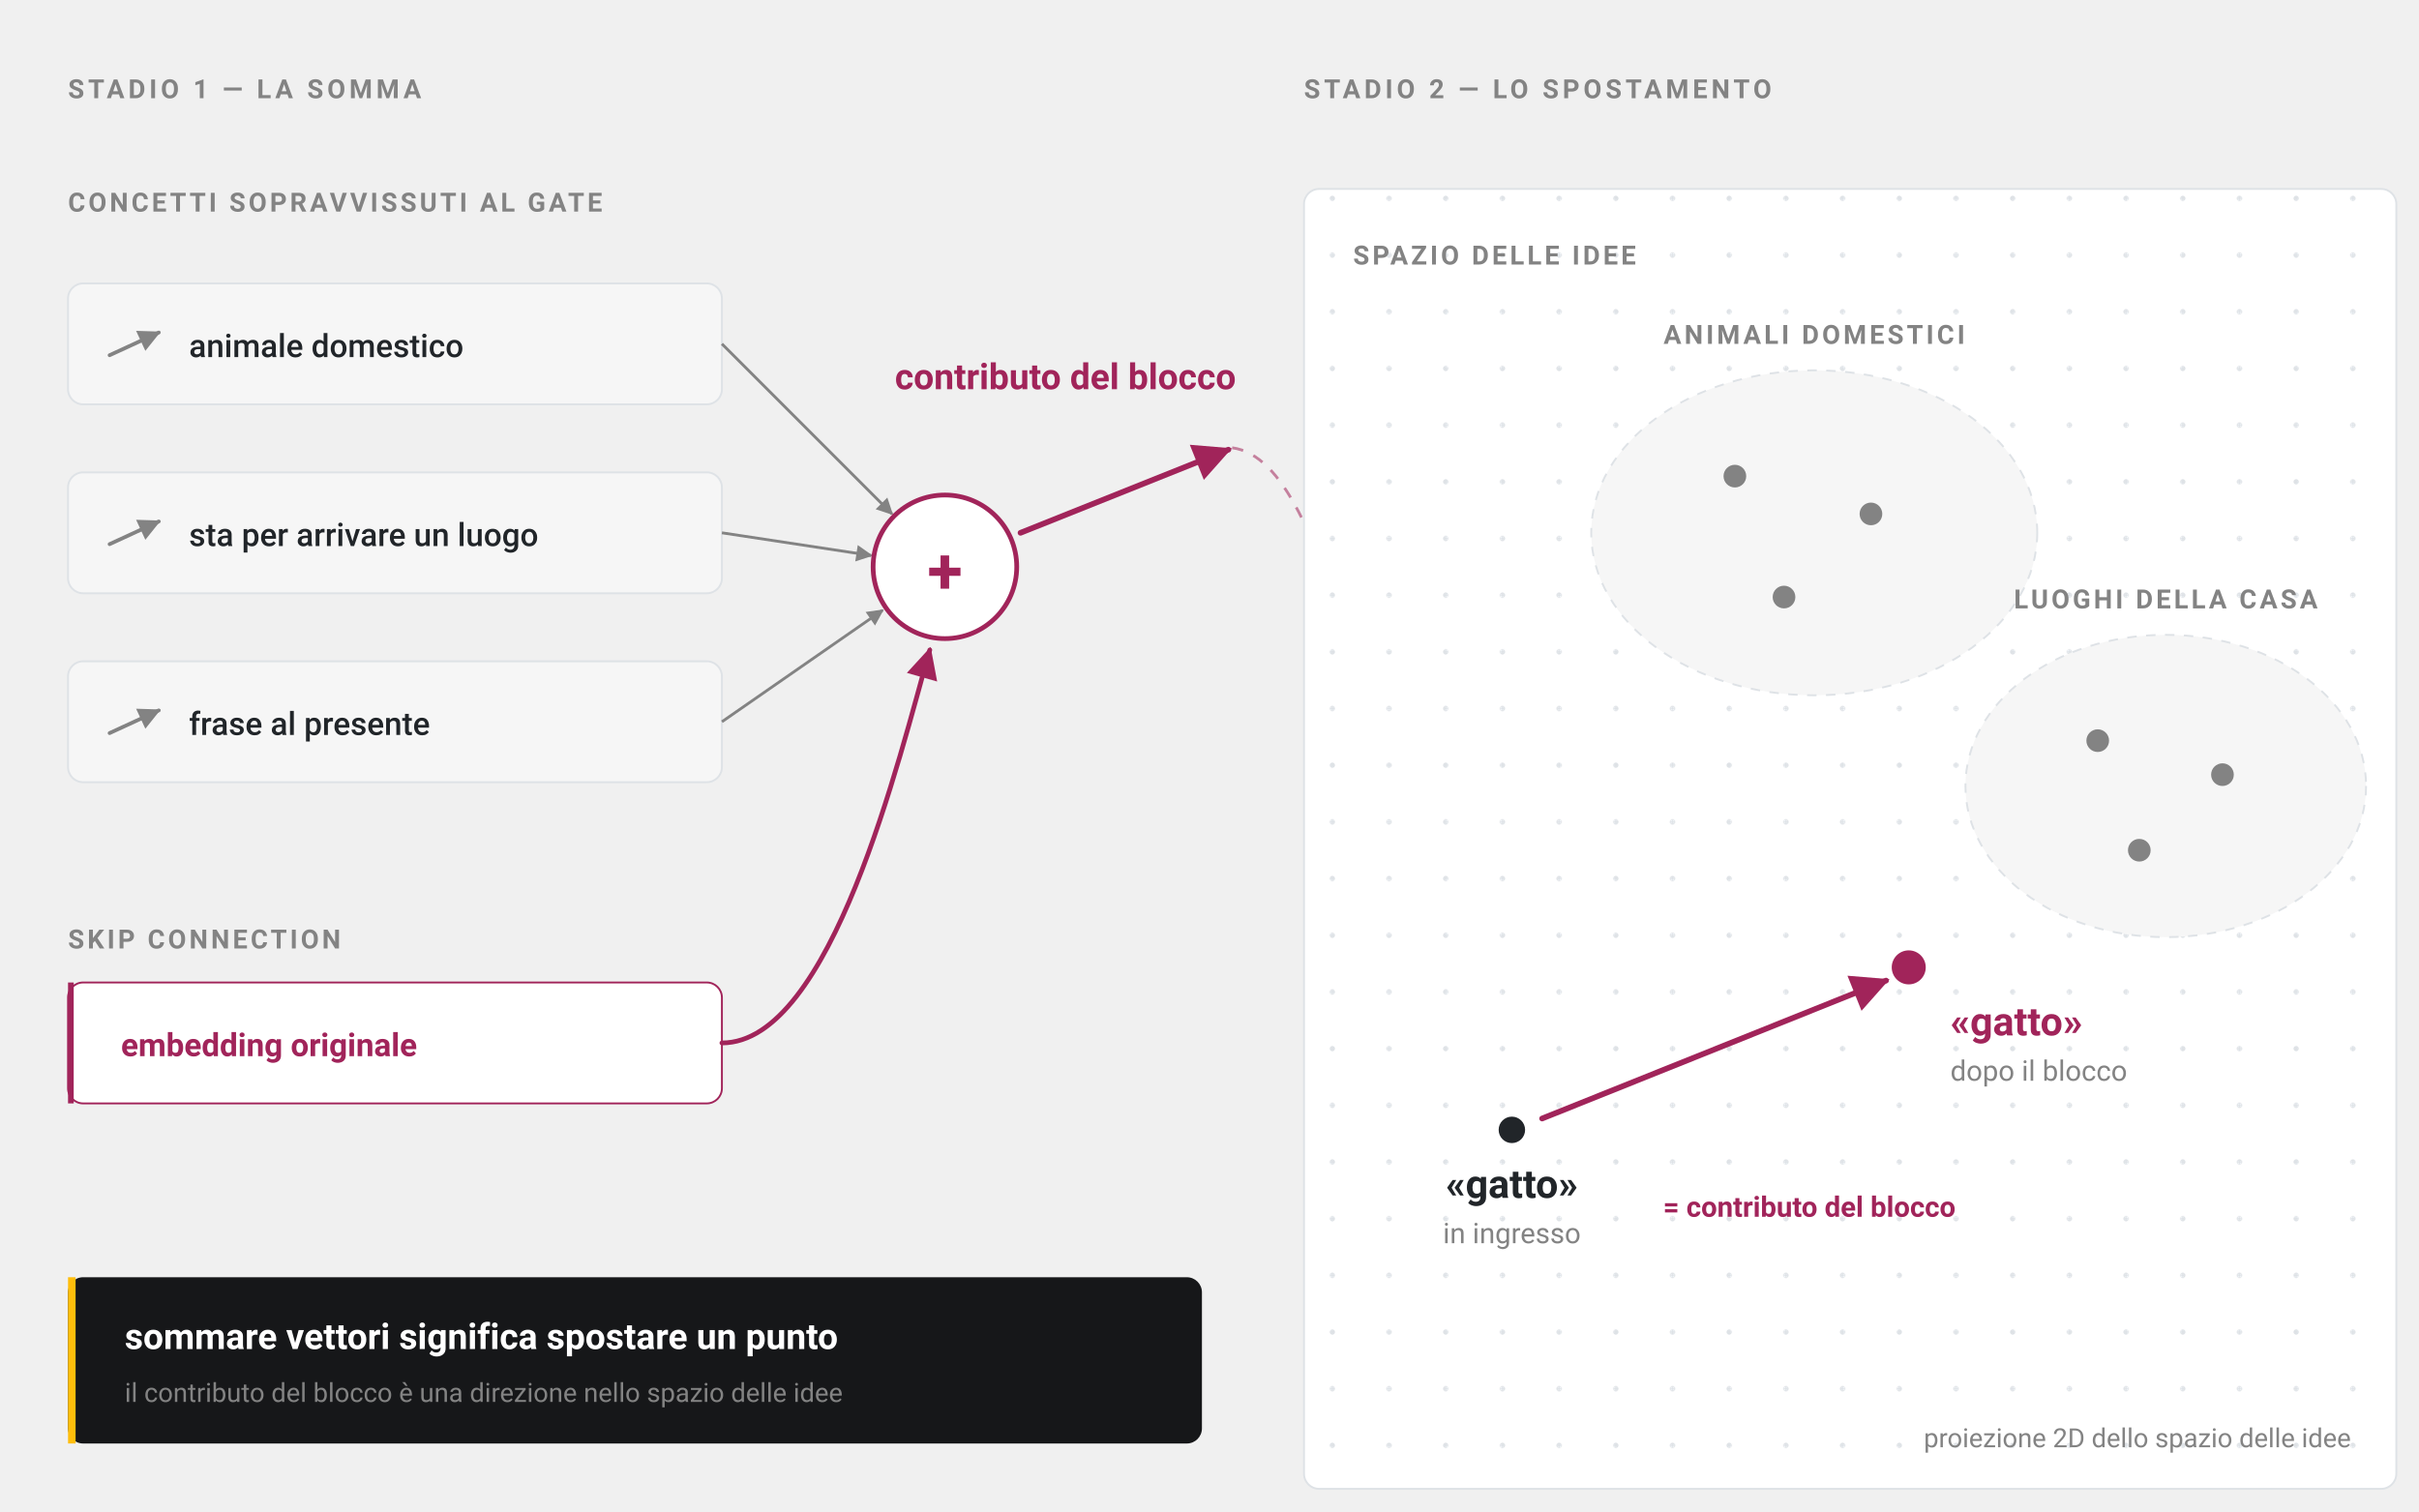
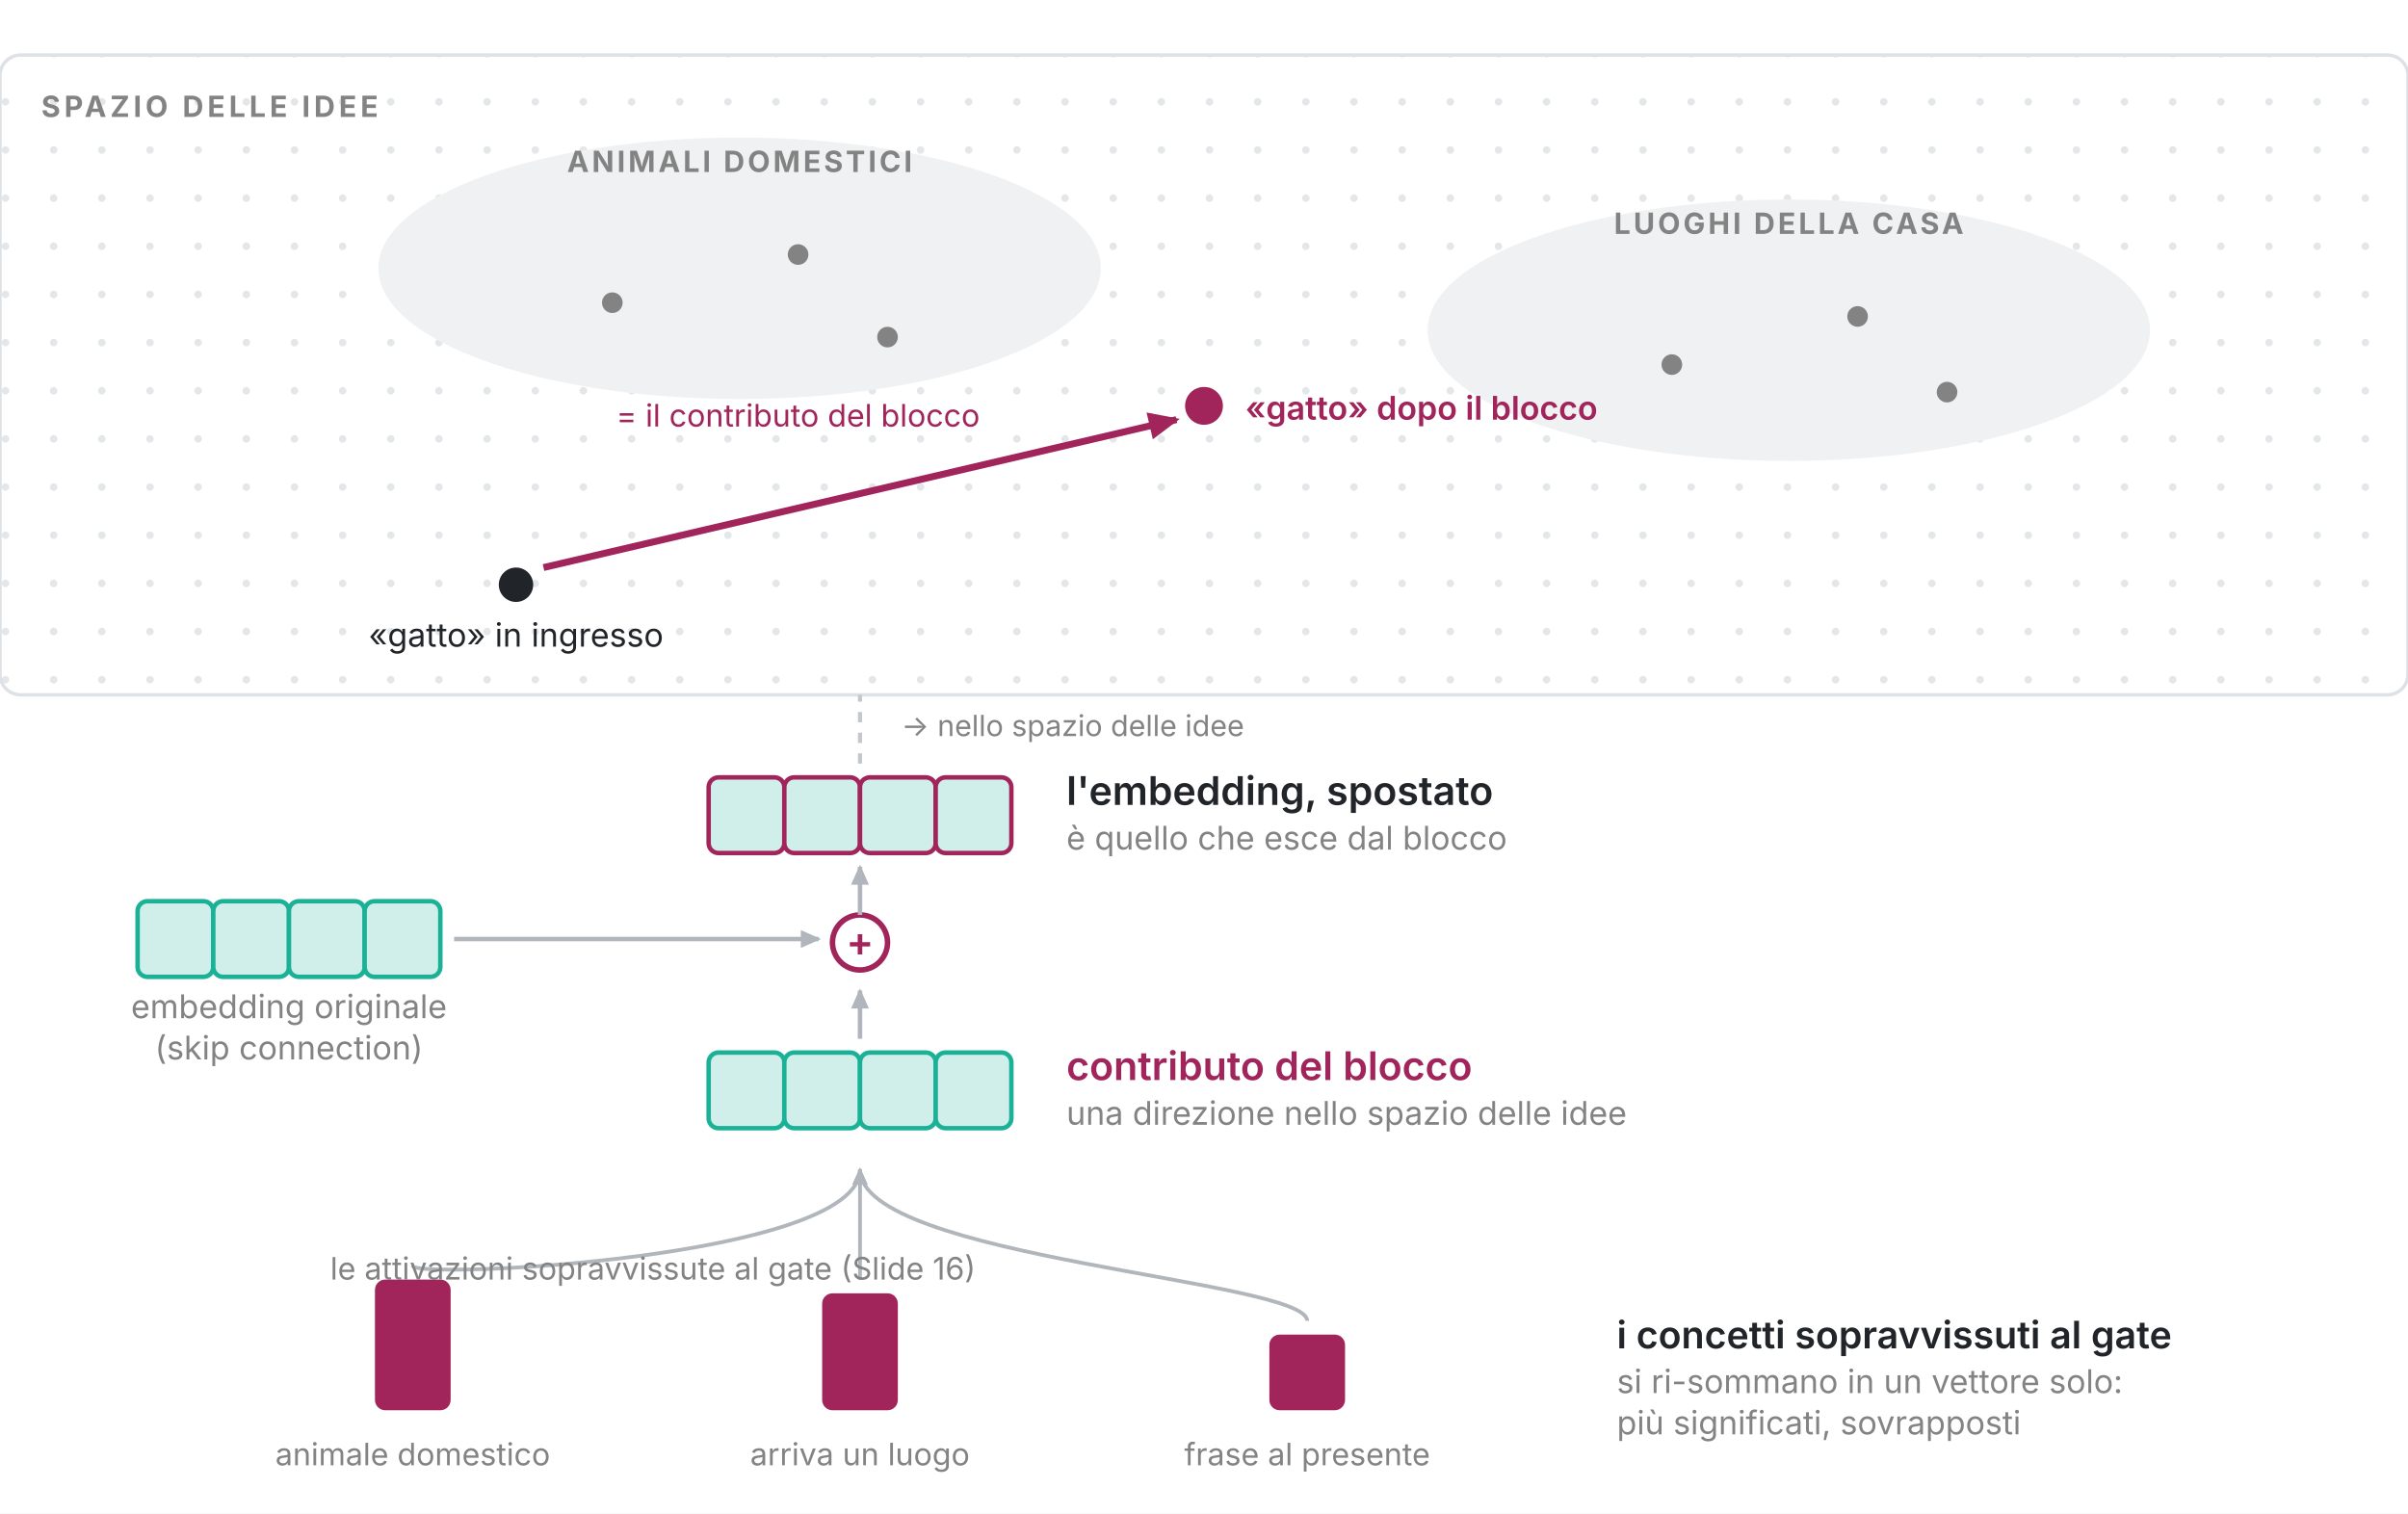
- <svg xmlns="http://www.w3.org/2000/svg" viewBox="0 0 1280 800" width="1280" height="800" font-family="Poppins, system-ui, -apple-system, 'Segoe UI', Roboto, sans-serif">
+ <svg xmlns="http://www.w3.org/2000/svg" viewBox="0 0 700 440" width="700" height="440" role="img" aria-label="Dal basso: i concetti sopravvissuti si sommano nel contributo del blocco, che sommato all'embedding lo sposta nello spazio delle idee">
  <defs>
-     <pattern id="grid-idee-17" width="30" height="30" patternUnits="userSpaceOnUse">
-       <circle cx="15" cy="15" r="1.4" fill="#dee2e6" />
+     <marker id="a" viewBox="0 0 10 10" refX="8" refY="5" markerWidth="5" markerHeight="5" orient="auto-start-reverse">
+       <path d="M 0 1 L 9 5 L 0 9 z" fill="#b0b6bc" />
+     </marker>
+     <marker id="ab" viewBox="0 0 10 10" refX="8" refY="5" markerWidth="5" markerHeight="5" orient="auto-start-reverse">
+       <path d="M 0 1 L 9 5 L 0 9 z" fill="#a1245a" />
+     </marker>
+     <marker id="at" viewBox="0 0 10 10" refX="8" refY="5" markerWidth="5" markerHeight="5" orient="auto-start-reverse">
+       <path d="M 0 1 L 9 5 L 0 9 z" fill="#1ab197" />
+     </marker>
+     <pattern id="dots" width="14" height="14" patternUnits="userSpaceOnUse">
+       <circle cx="1.6" cy="1.6" r="1.1" fill="#e4e7ea" />
    </pattern>
-     <marker id="ah-grey-17" viewBox="0 0 12 12" refX="10" refY="6" markerWidth="7" markerHeight="7" orient="auto-start-reverse">
-       <path d="M1 1 L11 6 L1 11 Z" fill="#838383" />
-     </marker>
-     <marker id="ah-burgundy-17" viewBox="0 0 12 12" refX="10" refY="6" markerWidth="8" markerHeight="8" orient="auto-start-reverse">
-       <path d="M1 1 L11 6 L1 11 Z" fill="#a1245a" />
-     </marker>
  </defs>
-   <g id="stadio1">
-     <text x="36" y="52" font-size="14" font-weight="700" letter-spacing="2" fill="#838383">STADIO 1 — LA SOMMA</text>
-     <text x="36" y="112" font-size="14" font-weight="600" letter-spacing="1.6" fill="#838383">CONCETTI SOPRAVVISSUTI AL GATE</text>
-     <g id="concetti">
-       <g>
-         <rect x="36" y="150" width="346" height="64" rx="8" fill="#f6f6f6" stroke="#dee2e6" stroke-width="1" />
-         <line x1="58" y1="188" x2="84" y2="176" stroke="#838383" stroke-width="2" stroke-linecap="round" marker-end="url(#ah-grey-17)" />
-         <text x="100" y="189" font-size="17" font-weight="500" fill="#212529">animale domestico</text>
-       </g>
-       <g>
-         <rect x="36" y="250" width="346" height="64" rx="8" fill="#f6f6f6" stroke="#dee2e6" stroke-width="1" />
-         <line x1="58" y1="288" x2="84" y2="276" stroke="#838383" stroke-width="2" stroke-linecap="round" marker-end="url(#ah-grey-17)" />
-         <text x="100" y="289" font-size="17" font-weight="500" fill="#212529">sta per arrivare un luogo</text>
-       </g>
-       <g>
-         <rect x="36" y="350" width="346" height="64" rx="8" fill="#f6f6f6" stroke="#dee2e6" stroke-width="1" />
-         <line x1="58" y1="388" x2="84" y2="376" stroke="#838383" stroke-width="2" stroke-linecap="round" marker-end="url(#ah-grey-17)" />
-         <text x="100" y="389" font-size="17" font-weight="500" fill="#212529">frase al presente</text>
-       </g>
-     </g>
-     <g id="connettori" stroke="#838383" stroke-width="1.5" fill="none" marker-end="url(#ah-grey-17)">
-       <line x1="382" y1="182" x2="472" y2="272" />
-       <line x1="382" y1="282" x2="461" y2="294" />
-       <line x1="382" y1="382" x2="467" y2="323" />
-     </g>
-     <g id="skip">
-       <text x="36" y="502" font-size="14" font-weight="600" letter-spacing="1.6" fill="#838383">SKIP CONNECTION</text>
-       <rect x="36" y="520" width="346" height="64" rx="8" fill="#ffffff" stroke="#a1245a" stroke-width="1" />
-       <rect x="36" y="520" width="3" height="64" fill="#a1245a" />
-       <text x="64" y="559" font-size="17" font-weight="600" fill="#a1245a">embedding originale</text>
-       <path d="M382 552 C 440 552, 476 400, 492 344" fill="none" stroke="#a1245a" stroke-width="2.5" stroke-linecap="round" marker-end="url(#ah-burgundy-17)" />
-     </g>
-     <g id="nodo-somma">
-       <circle cx="500" cy="300" r="38" fill="#ffffff" stroke="#a1245a" stroke-width="2.5" />
-       <text x="500" y="314" text-anchor="middle" font-size="34" font-weight="700" fill="#a1245a">+</text>
-     </g>
-     <g id="contributo">
-       <line x1="540" y1="282" x2="650" y2="238" stroke="#a1245a" stroke-width="3" stroke-linecap="round" marker-end="url(#ah-burgundy-17)" />
-       <text x="654" y="206" text-anchor="end" font-size="19" font-weight="700" fill="#a1245a">contributo del blocco</text>
-     </g>
-     <g id="callout">
-       <rect x="36" y="676" width="600" height="88" rx="8" fill="#161719" />
-       <rect x="36" y="676" width="4" height="88" fill="#ffbe0b" />
-       <text x="66" y="714" font-size="19" font-weight="600" fill="#ffffff">sommare vettori significa spostare un punto</text>
-       <text x="66" y="742" font-size="14" font-weight="400" fill="#838383">il contributo del blocco è una direzione nello spazio delle idee</text>
-     </g>
-   </g>
-   <path d="M652 237 C 706 244, 726 420, 782 578" fill="none" stroke="#a1245a" stroke-width="1.5" stroke-dasharray="6 6" opacity="0.55" />
-   <g id="stadio2">
-     <text x="690" y="52" font-size="14" font-weight="700" letter-spacing="2" fill="#838383">STADIO 2 — LO SPOSTAMENTO</text>
-     <rect x="690" y="100" width="578" height="688" rx="8" fill="#ffffff" stroke="#dee2e6" stroke-width="1" />
-     <rect x="690" y="100" width="578" height="688" rx="8" fill="url(#grid-idee-17)" />
-     <text x="716" y="140" font-size="14" font-weight="600" letter-spacing="1.6" fill="#838383">SPAZIO DELLE IDEE</text>
-     <text x="1244" y="766" text-anchor="end" font-size="14" font-weight="400" fill="#838383">proiezione 2D dello spazio delle idee</text>
-     <g id="nuvola-contesto">
-       <ellipse cx="960" cy="282" rx="118" ry="86" fill="#f6f6f6" stroke="#dee2e6" stroke-width="1" stroke-dasharray="5 5" />
-       <text x="960" y="182" text-anchor="middle" font-size="14" font-weight="600" letter-spacing="1.6" fill="#838383">ANIMALI DOMESTICI</text>
-       <circle cx="918" cy="252" r="6" fill="#838383" />
-       <circle cx="990" cy="272" r="6" fill="#838383" />
-       <circle cx="944" cy="316" r="6" fill="#838383" />
-       <ellipse cx="1146" cy="416" rx="106" ry="80" fill="#f6f6f6" stroke="#dee2e6" stroke-width="1" stroke-dasharray="5 5" />
-       <text x="1146" y="322" text-anchor="middle" font-size="14" font-weight="600" letter-spacing="1.6" fill="#838383">LUOGHI DELLA CASA</text>
-       <circle cx="1110" cy="392" r="6" fill="#838383" />
-       <circle cx="1176" cy="410" r="6" fill="#838383" />
-       <circle cx="1132" cy="450" r="6" fill="#838383" />
-     </g>
-     <g id="spostamento">
-       <line x1="816" y1="592" x2="998" y2="519" stroke="#a1245a" stroke-width="3" stroke-linecap="round" marker-end="url(#ah-burgundy-17)" />
-       <text x="880" y="644" font-size="15" font-weight="600" fill="#a1245a">= contributo del blocco</text>
-     </g>
-     <g id="punto-ingresso">
-       <circle cx="800" cy="598" r="7" fill="#212529" />
-       <text x="800" y="634" text-anchor="middle" font-size="21" font-weight="600" fill="#212529">«gatto»</text>
-       <text x="800" y="658" text-anchor="middle" font-size="15" font-weight="400" fill="#838383">in ingresso</text>
-     </g>
-     <g id="punto-dopo">
-       <circle cx="1010" cy="512" r="9" fill="#a1245a" />
-       <text x="1032" y="548" font-size="21" font-weight="700" fill="#a1245a">«gatto»</text>
-       <text x="1032" y="572" font-size="15" font-weight="400" fill="#838383">dopo il blocco</text>
-     </g>
-   </g>
+   <rect width="700" height="440" fill="#ffffff" />
+   <rect x="0" y="16" width="700" height="186" rx="6" fill="url(#dots)" stroke="#dee2e6" stroke-width="1.0" />
+   <text x="12" y="34" font-family="Poppins, system-ui, -apple-system, 'Segoe UI', sans-serif" font-size="8.5" fill="#838383" text-anchor="start" font-weight="700" letter-spacing="0.13em">SPAZIO DELLE IDEE</text>
+   <ellipse cx="215" cy="78" rx="105" ry="38" fill="#f0f1f2" />
+   <text x="215" y="50" font-family="Poppins, system-ui, -apple-system, 'Segoe UI', sans-serif" font-size="8.5" fill="#838383" text-anchor="middle" font-weight="700" letter-spacing="0.1em">ANIMALI DOMESTICI</text>
+   <ellipse cx="520" cy="96" rx="105" ry="38" fill="#f0f1f2" />
+   <text x="520" y="68" font-family="Poppins, system-ui, -apple-system, 'Segoe UI', sans-serif" font-size="8.5" fill="#838383" text-anchor="middle" font-weight="700" letter-spacing="0.1em">LUOGHI DELLA CASA</text>
+   <circle cx="178" cy="88" r="3" fill="#838383" />
+   <circle cx="232" cy="74" r="3" fill="#838383" />
+   <circle cx="258" cy="98" r="3" fill="#838383" />
+   <circle cx="486" cy="106" r="3" fill="#838383" />
+   <circle cx="540" cy="92" r="3" fill="#838383" />
+   <circle cx="566" cy="114" r="3" fill="#838383" />
+   <circle cx="150" cy="170" r="5" fill="#212529" />
+   <text x="150" y="188" font-family="Poppins, system-ui, -apple-system, 'Segoe UI', sans-serif" font-size="9.5" fill="#212529" text-anchor="middle" font-weight="400">«gatto» in ingresso</text>
+   <path d="M 158 165 L 342 122" fill="none" stroke="#a1245a" stroke-width="2" marker-end="url(#ab)" />
+   <circle cx="350" cy="118" r="5.5" fill="#a1245a" />
+   <text x="362" y="122" font-family="Poppins, system-ui, -apple-system, 'Segoe UI', sans-serif" font-size="9.5" fill="#a1245a" text-anchor="start" font-weight="600">«gatto» dopo il blocco</text>
+   <text x="232" y="124" font-family="Poppins, system-ui, -apple-system, 'Segoe UI', sans-serif" font-size="9" fill="#a1245a" text-anchor="middle" font-weight="400">= il contributo del blocco</text>
+   <line x1="250" y1="222" x2="250" y2="202" stroke="#c3c8cd" stroke-width="1.2" stroke-dasharray="3 3" />
+   <text x="262" y="214" font-family="Poppins, system-ui, -apple-system, 'Segoe UI', sans-serif" font-size="8.5" fill="#838383" text-anchor="start" font-weight="400">→ nello spazio delle idee</text>
+   <rect x="206.0" y="226" width="22" height="22" rx="2.86" fill="#d1efea" stroke="#a1245a" stroke-width="1.3" />
+   <rect x="228.0" y="226" width="22" height="22" rx="2.86" fill="#d1efea" stroke="#a1245a" stroke-width="1.3" />
+   <rect x="250.0" y="226" width="22" height="22" rx="2.86" fill="#d1efea" stroke="#a1245a" stroke-width="1.3" />
+   <rect x="272.0" y="226" width="22" height="22" rx="2.86" fill="#d1efea" stroke="#a1245a" stroke-width="1.3" />
+   <text x="310" y="234" font-family="Poppins, system-ui, -apple-system, 'Segoe UI', sans-serif" font-size="11.5" fill="#212529" text-anchor="start" font-weight="600">l'embedding, spostato</text>
+   <text x="310" y="247" font-family="Poppins, system-ui, -apple-system, 'Segoe UI', sans-serif" font-size="9.5" fill="#838383" text-anchor="start" font-weight="400">è quello che esce dal blocco</text>
+   <circle cx="250" cy="274" r="8" fill="#ffffff" stroke="#a1245a" stroke-width="1.6" />
+   <text x="250" y="278.0" font-family="Poppins, system-ui, -apple-system, 'Segoe UI', sans-serif" font-size="12" fill="#a1245a" text-anchor="middle" font-weight="600">+</text>
+   <path d="M 250 266 L 250 252" fill="none" stroke="#b0b6bc" stroke-width="1.3" marker-end="url(#a)" />
+   <rect x="40.0" y="262" width="22" height="22" rx="2.86" fill="#d1efea" stroke="#1ab197" stroke-width="1.3" />
+   <rect x="62.0" y="262" width="22" height="22" rx="2.86" fill="#d1efea" stroke="#1ab197" stroke-width="1.3" />
+   <rect x="84.0" y="262" width="22" height="22" rx="2.86" fill="#d1efea" stroke="#1ab197" stroke-width="1.3" />
+   <rect x="106.0" y="262" width="22" height="22" rx="2.86" fill="#d1efea" stroke="#1ab197" stroke-width="1.3" />
+   <text x="84" y="296" font-family="Poppins, system-ui, -apple-system, 'Segoe UI', sans-serif" font-size="9.5" fill="#838383" text-anchor="middle" font-weight="400">embedding originale</text>
+   <text x="84" y="308" font-family="Poppins, system-ui, -apple-system, 'Segoe UI', sans-serif" font-size="9.5" fill="#838383" text-anchor="middle" font-weight="400">(skip connection)</text>
+   <path d="M 132 273 L 238 273" fill="none" stroke="#b0b6bc" stroke-width="1.3" marker-end="url(#a)" />
+   <rect x="206.0" y="306" width="22" height="22" rx="2.86" fill="#d1efea" stroke="#1ab197" stroke-width="1.3" />
+   <rect x="228.0" y="306" width="22" height="22" rx="2.86" fill="#d1efea" stroke="#1ab197" stroke-width="1.3" />
+   <rect x="250.0" y="306" width="22" height="22" rx="2.86" fill="#d1efea" stroke="#1ab197" stroke-width="1.3" />
+   <rect x="272.0" y="306" width="22" height="22" rx="2.86" fill="#d1efea" stroke="#1ab197" stroke-width="1.3" />
+   <text x="310" y="314" font-family="Poppins, system-ui, -apple-system, 'Segoe UI', sans-serif" font-size="11.5" fill="#a1245a" text-anchor="start" font-weight="600">contributo del blocco</text>
+   <text x="310" y="327" font-family="Poppins, system-ui, -apple-system, 'Segoe UI', sans-serif" font-size="9.5" fill="#838383" text-anchor="start" font-weight="400">una direzione nello spazio delle idee</text>
+   <path d="M 250 302 L 250 288" fill="none" stroke="#b0b6bc" stroke-width="1.3" marker-end="url(#a)" />
+   <rect x="109" y="372" width="22" height="38" rx="3" fill="#a1245a" stroke="none" stroke-width="1.0" />
+   <text x="120" y="426" font-family="Poppins, system-ui, -apple-system, 'Segoe UI', sans-serif" font-size="9" fill="#838383" text-anchor="middle" font-weight="400">animale domestico</text>
+   <path d="M 120 368 C 120 372 250 366 250 340" fill="none" stroke="#b0b6bc" stroke-width="1.1" marker-end="url(#a)" />
+   <rect x="239" y="376" width="22" height="34" rx="3" fill="#a1245a" stroke="none" stroke-width="1.0" />
+   <text x="250" y="426" font-family="Poppins, system-ui, -apple-system, 'Segoe UI', sans-serif" font-size="9" fill="#838383" text-anchor="middle" font-weight="400">arriva un luogo</text>
+   <path d="M 250 372 C 250 372 250 366 250 340" fill="none" stroke="#b0b6bc" stroke-width="1.1" marker-end="url(#a)" />
+   <rect x="369" y="388" width="22" height="22" rx="3" fill="#a1245a" stroke="none" stroke-width="1.0" />
+   <text x="380" y="426" font-family="Poppins, system-ui, -apple-system, 'Segoe UI', sans-serif" font-size="9" fill="#838383" text-anchor="middle" font-weight="400">frase al presente</text>
+   <path d="M 380 384 C 380 372 250 366 250 340" fill="none" stroke="#b0b6bc" stroke-width="1.1" marker-end="url(#a)" />
+   <text x="96" y="372" font-family="Poppins, system-ui, -apple-system, 'Segoe UI', sans-serif" font-size="9" fill="#838383" text-anchor="start" font-weight="400">le attivazioni sopravvissute al gate (Slide 16)</text>
+   <text x="470" y="392" font-family="Poppins, system-ui, -apple-system, 'Segoe UI', sans-serif" font-size="11" fill="#212529" text-anchor="start" font-weight="600">i concetti sopravvissuti al gate</text>
+   <text x="470" y="405" font-family="Poppins, system-ui, -apple-system, 'Segoe UI', sans-serif" font-size="9.5" fill="#838383" text-anchor="start" font-weight="400">si ri-sommano in un vettore solo:</text>
+   <text x="470" y="417" font-family="Poppins, system-ui, -apple-system, 'Segoe UI', sans-serif" font-size="9.5" fill="#838383" text-anchor="start" font-weight="400">più significati, sovrapposti</text>
</svg>
